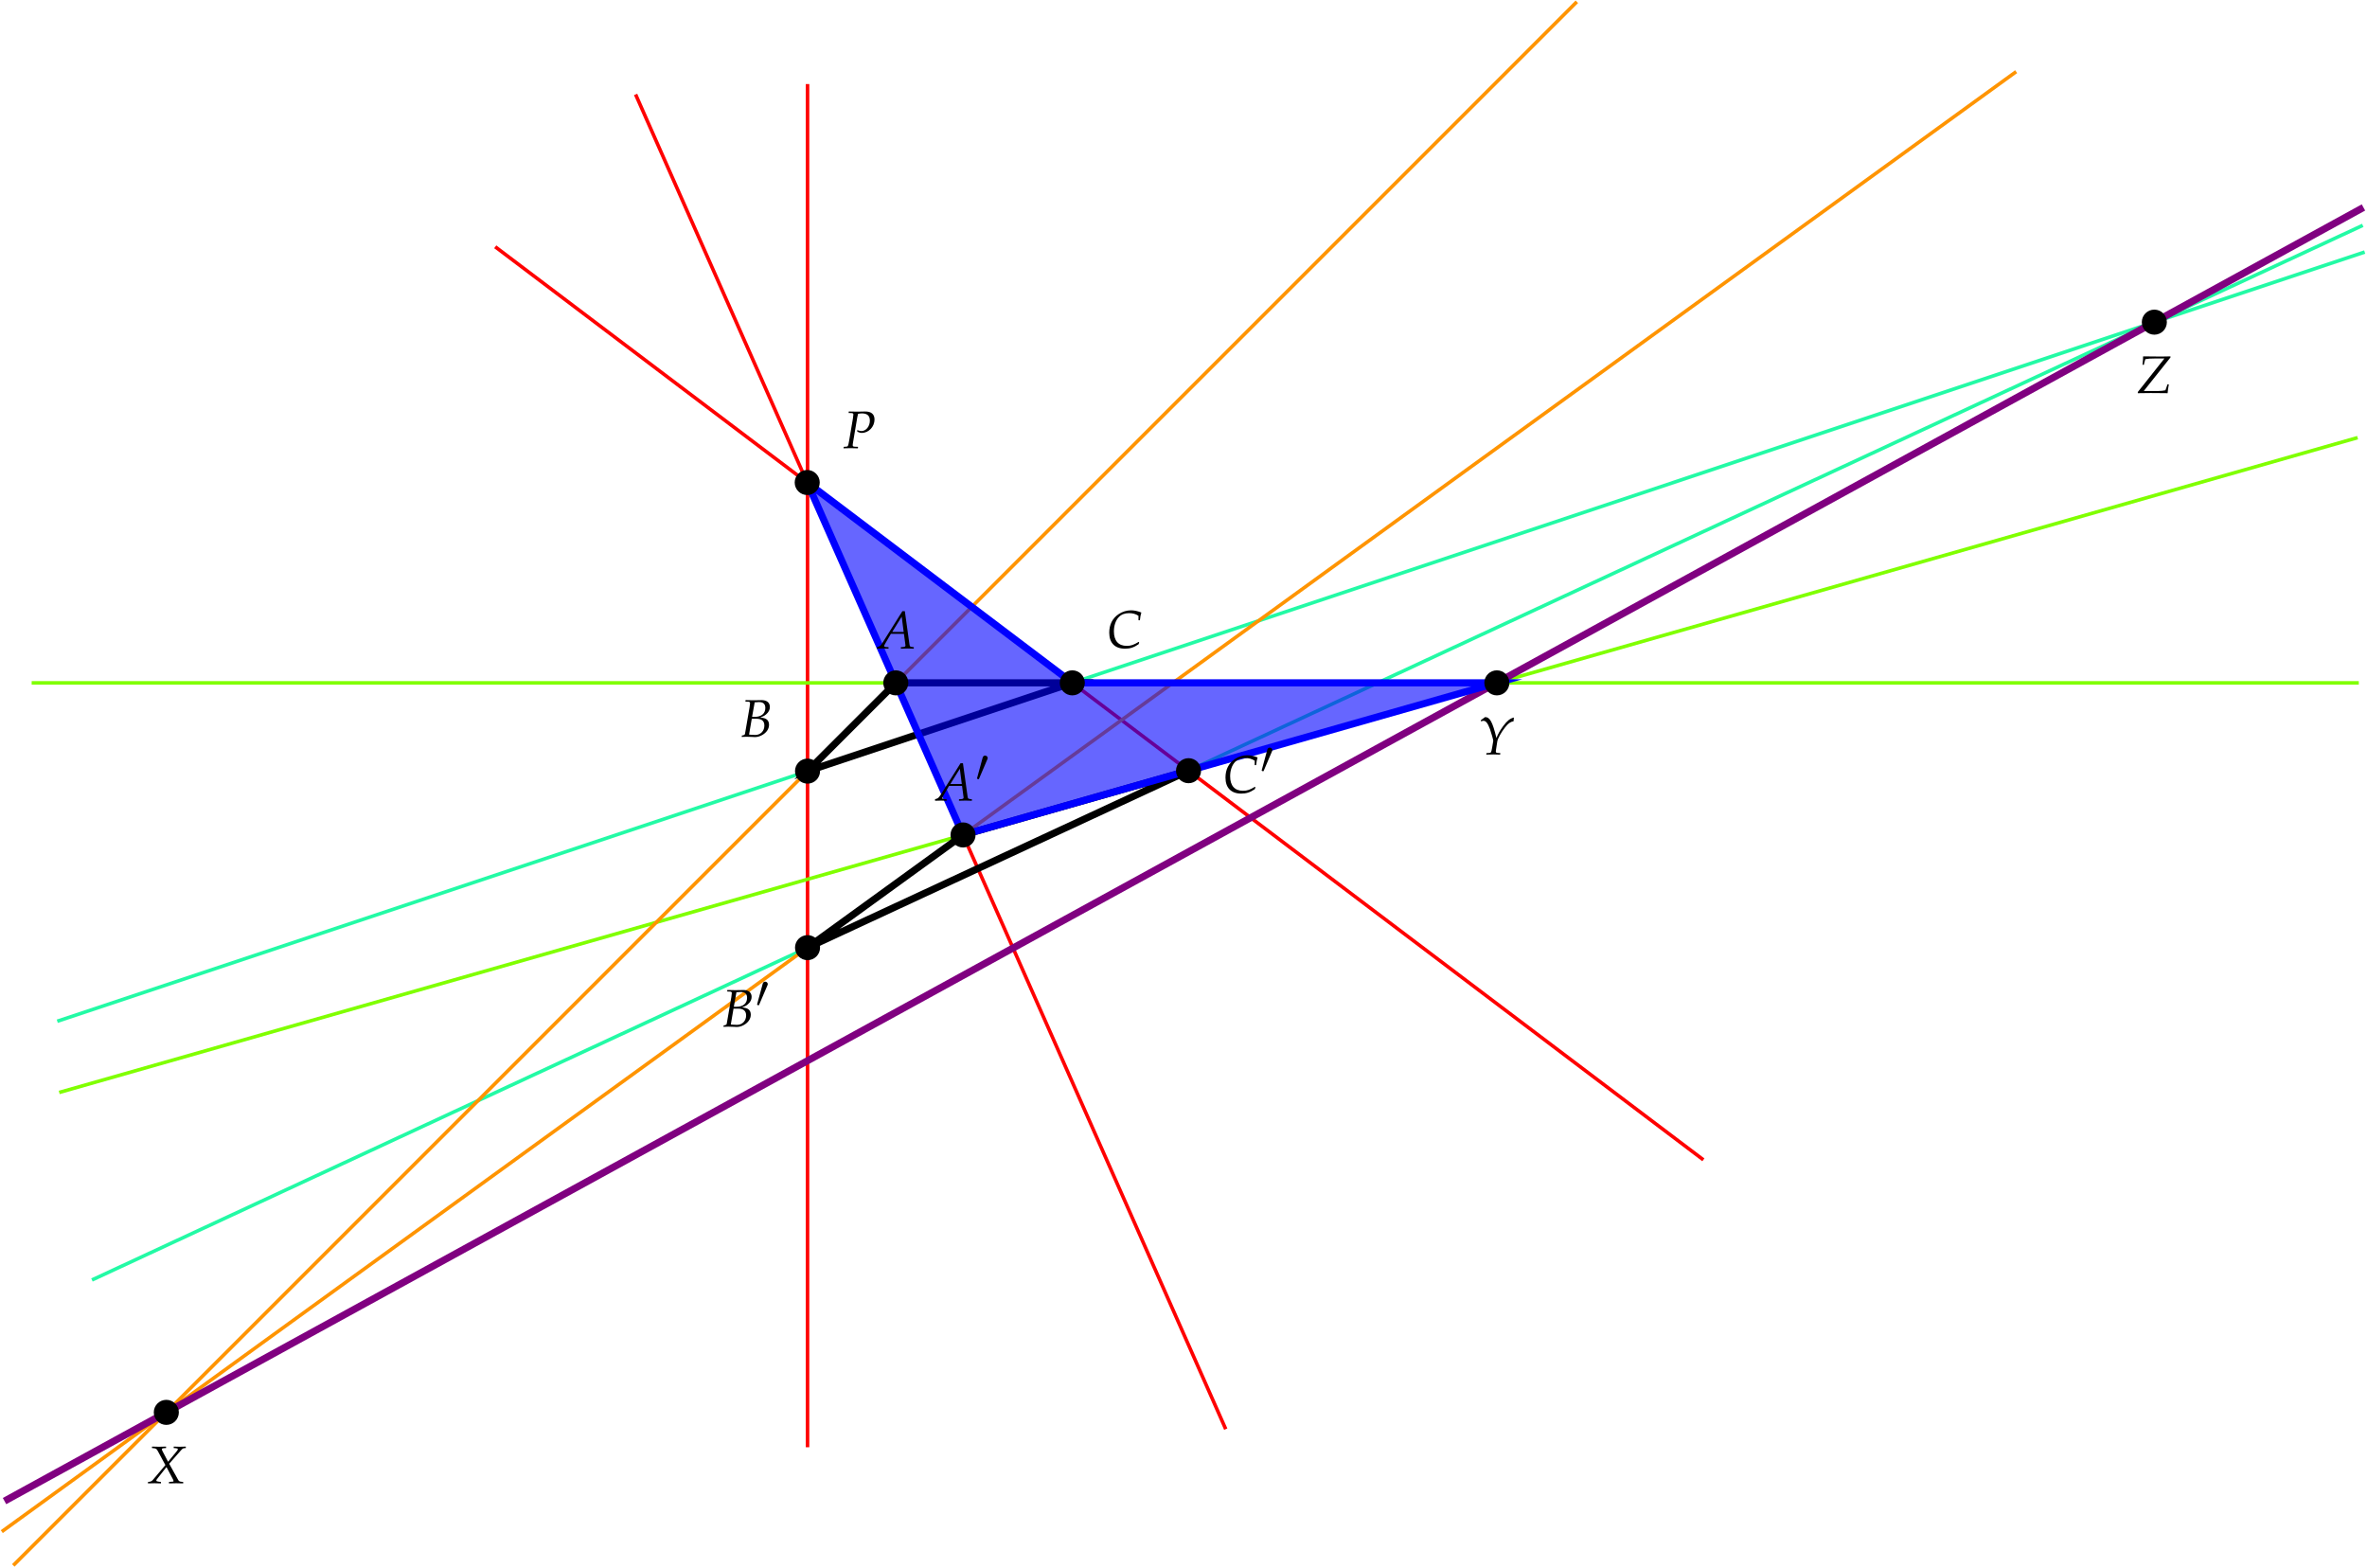
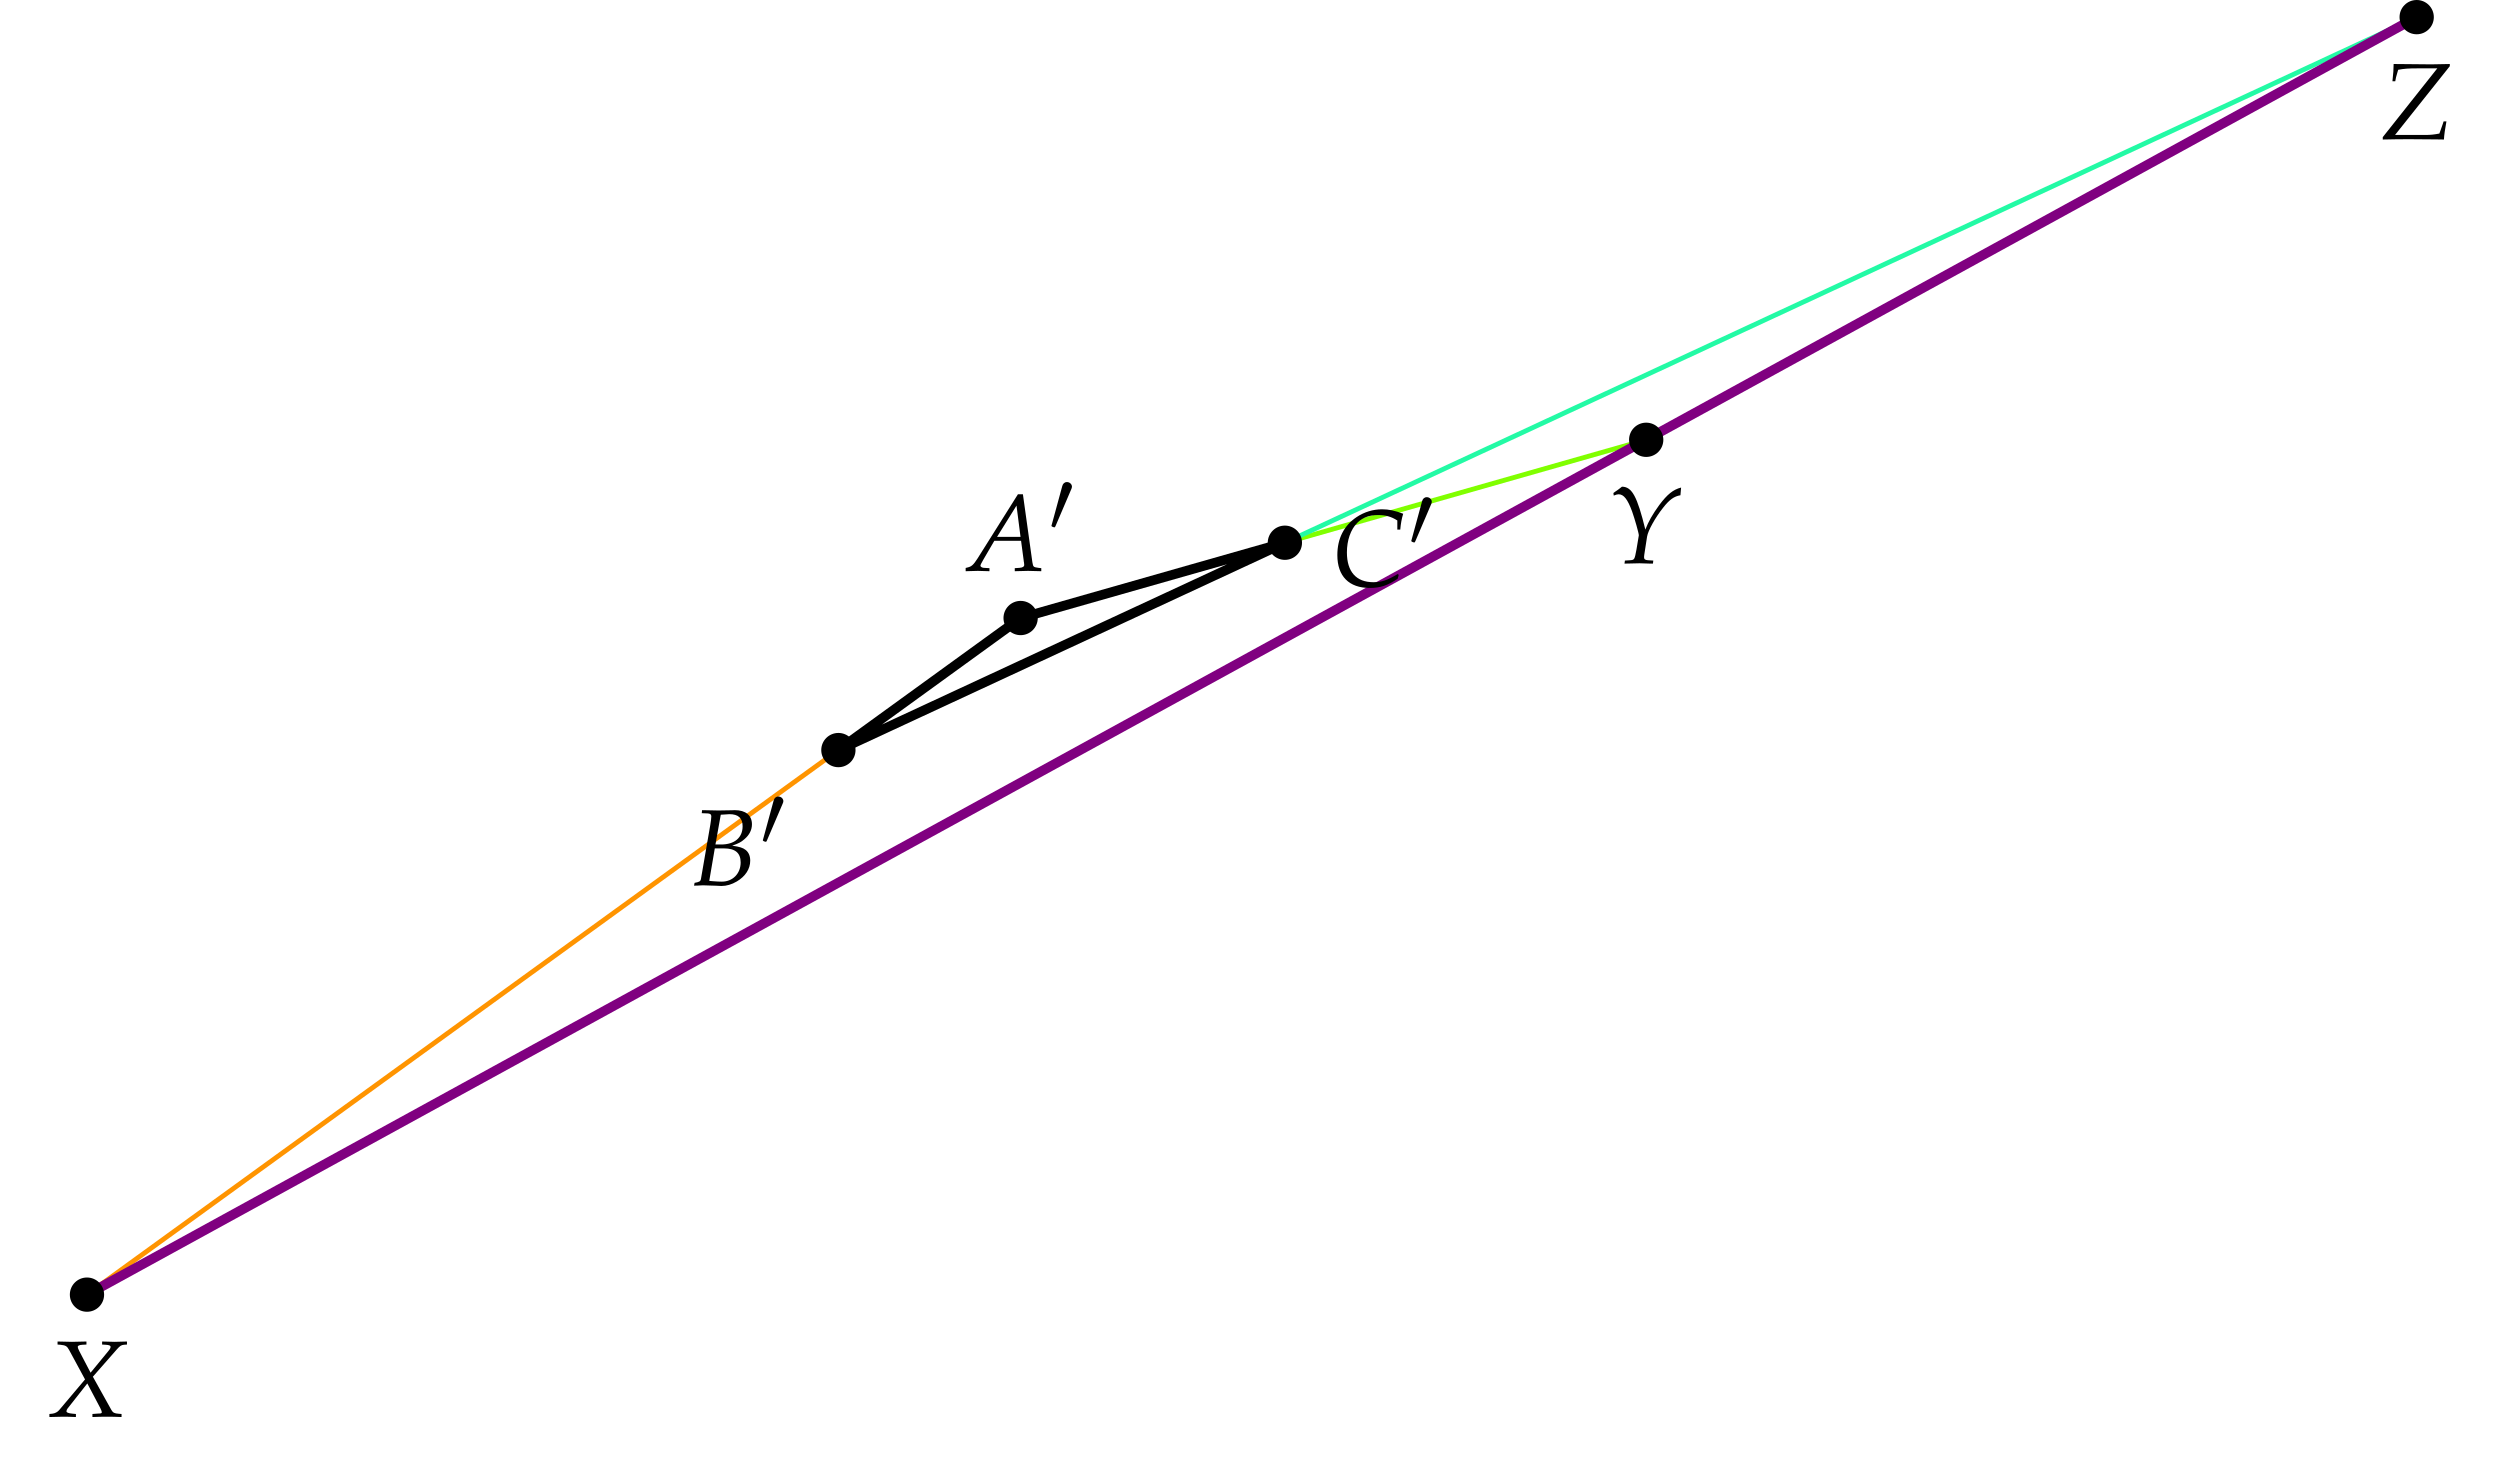
- <svg xmlns="http://www.w3.org/2000/svg" xmlns:xlink="http://www.w3.org/1999/xlink" version="1.1" width="372.591pt" height="246.677pt" viewBox="-.275 400.673 372.591 246.677">
+ <svg xmlns="http://www.w3.org/2000/svg" xmlns:xlink="http://www.w3.org/1999/xlink" version="1.1" width="287.752pt" height="168.211pt" viewBox="-.275 37.556 287.752 168.211">
  <defs>
    <path id="g1-65" d="M5.021-7.662L.967-1.217C.576-.609 .38-.435 .011-.348L-.206-.293V.033C.793 0 .793 0 1.011 0C1.217 0 1.239 0 2.174 .033V-.272L1.609-.304C1.435-.315 1.272-.413 1.272-.511C1.272-.598 1.348-.75 1.554-1.109L2.663-3.011H5.336L5.608-.967V-.935C5.608-.924 5.619-.891 5.63-.837C5.641-.75 5.652-.641 5.652-.598C5.652-.424 5.489-.326 5.184-.304L4.706-.272V.033C5.815 0 5.815 0 6.032 0S6.249 0 7.358 .033V-.272L7.075-.304C6.564-.38 6.554-.38 6.467-.869L5.521-7.662H5.021ZM4.88-6.532L5.282-3.402H2.934L4.88-6.532Z" />
    <path id="g1-66" d="M1.054-7.217L1.63-7.195C1.891-7.184 2.011-7.097 2.011-6.901C2.011-6.749 1.967-6.401 1.913-6.075L.967-.598C.924-.402 .793-.326 .337-.25L.283 .033L.685 .022C.978 0 1.141 0 1.272 0C1.391 0 1.674 .011 1.956 .022L2.358 .033L2.576 .043C2.782 .054 2.924 .065 3.011 .065C3.532 .065 4.054-.087 4.565-.391C5.423-.902 5.902-1.641 5.902-2.467C5.902-2.934 5.749-3.293 5.456-3.532C5.173-3.76 4.847-3.858 4.097-3.967C4.717-4.184 4.989-4.315 5.325-4.619C5.825-5.043 6.075-5.554 6.075-6.108C6.075-6.999 5.445-7.521 4.358-7.521C4.336-7.521 4.228-7.521 4.065-7.51L3.38-7.499C3.25-7.488 2.858-7.488 2.728-7.488C2.521-7.488 2.185-7.499 1.652-7.51L1.087-7.521L1.054-7.217ZM2.358-3.695H3.282C4.402-3.695 4.945-3.239 4.945-2.293C4.945-1.174 4.152-.37 3.065-.37C2.848-.37 2.532-.38 2.174-.413C2.108-.424 1.978-.435 1.804-.446L2.358-3.695ZM2.956-7.064C3.076-7.064 3.097-7.075 3.326-7.086C3.554-7.108 3.695-7.119 3.826-7.119C4.706-7.119 5.141-6.727 5.141-5.912C5.141-4.771 4.336-4.086 2.989-4.086H2.424L2.956-7.064Z" />
    <path id="g1-67" d="M6.488-5.641H6.782C6.836-6.26 6.923-6.727 7.075-7.227C6.249-7.543 5.63-7.673 4.956-7.673C4.065-7.673 3.174-7.401 2.413-6.891C1.141-6.032 .489-4.749 .489-3.087C.489-.978 1.652 .196 3.728 .196C4.771 .196 5.543-.054 6.521-.728L6.63-1.119L6.521-1.196C5.499-.576 4.934-.38 4.086-.38C2.38-.38 1.445-1.424 1.445-3.358C1.445-4.565 1.815-5.641 2.478-6.315C2.989-6.836 3.684-7.097 4.543-7.097C5.315-7.097 5.88-6.945 6.488-6.554V-5.641Z" />
-     <path id="g1-80" d="M1.141-7.217L1.739-7.195C2-7.184 2.119-7.097 2.119-6.901C2.119-6.749 2.076-6.412 2.022-6.075L1.217-1.359C1.032-.37 1.022-.337 .587-.304L.141-.272L.098 .033L.554 .022C1 .011 1.337 0 1.532 0C1.717 0 2.032 .011 2.467 .022L3.043 .033L3.076-.272L2.369-.304C2.087-.315 1.978-.402 1.978-.63C1.978-.728 1.989-.804 2.022-1.011L2.913-6.304C2.913-6.315 2.956-6.532 3.011-6.738C3.021-6.793 3.054-6.901 3.087-7.043C3.478-7.108 3.652-7.13 3.858-7.13C4.967-7.13 5.499-6.651 5.499-5.641C5.499-4.467 4.717-3.51 3.76-3.51C3.521-3.51 3.304-3.565 2.902-3.717L2.924-3.38C3.326-3.184 3.543-3.13 3.858-3.13C5.26-3.13 6.456-4.402 6.456-5.88C6.456-6.977 5.771-7.553 4.478-7.521L2.978-7.488L1.75-7.51L1.174-7.521L1.141-7.217Z" />
    <path id="g1-88" d="M4.521-.272V.033C5.043 .011 5.532 0 5.988 0C6.423 0 6.912 .011 7.434 .033V-.272L7.162-.293C6.717-.326 6.575-.402 6.423-.663L4.565-4L6.967-6.738C7.293-7.097 7.39-7.162 7.673-7.195L7.977-7.217V-7.521L6.738-7.488C6.608-7.488 6.456-7.488 5.489-7.521V-7.217L5.847-7.195C6.195-7.173 6.336-7.119 6.336-6.988C6.336-6.869 6.282-6.771 6.086-6.532L4.336-4.402L3.206-6.564C3.108-6.76 3.054-6.891 3.054-6.977C3.054-7.108 3.195-7.173 3.521-7.195L3.923-7.217V-7.521L3.424-7.51C2.978-7.499 2.652-7.488 2.478-7.488C2.293-7.488 1.967-7.499 1.522-7.51L1.032-7.521V-7.217L1.315-7.195C1.848-7.14 1.978-7.064 2.195-6.662L3.782-3.728L1.196-.663C1.032-.467 .783-.337 .522-.304L.217-.272V.033C.75 .011 1.196 0 1.576 0C1.967 0 2.402 .011 2.869 .033V-.272L2.521-.304C2.108-.348 1.924-.413 1.924-.543C1.924-.63 1.967-.728 2.032-.815L4.01-3.326L5.304-.869C5.402-.674 5.456-.533 5.456-.435C5.456-.348 5.38-.315 5.108-.315L4.934-.304L4.521-.272Z" />
    <path id="g1-89" d="M.565-7.032L.598-6.771C.848-6.869 .967-6.901 1.087-6.901C1.598-6.901 1.989-6.401 2.435-5.184C2.695-4.456 3.119-2.967 3.108-2.793C3.108-2.793 3.108-2.761 3.097-2.728L2.869-1.359C2.684-.37 2.674-.337 2.239-.304L1.717-.272L1.674 .033L2.25 .022C2.761 .011 3.011 0 3.184 0L4.239 .033H4.521L4.554-.272L4.021-.304C3.728-.326 3.63-.402 3.63-.619C3.63-.685 3.641-.793 3.652-.848L3.934-2.674C4.032-3.271 4.739-4.554 5.543-5.565C6.173-6.369 6.63-6.695 7.271-6.804L7.336-7.575C6.543-7.369 5.967-6.912 5.152-5.825C4.489-4.912 4.065-4.173 3.76-3.369C2.945-6.695 2.424-7.651 1.424-7.662L1.38-7.63C1.348-7.597 1.315-7.575 1.282-7.553C1.163-7.456 .935-7.282 .728-7.151L.565-7.032Z" />
    <path id="g1-90" d="M.217 .033C1.261 .011 1.891 0 2.837 0C3.684 0 4.956 .011 5.619 .022L6.336 .033C6.358-.413 6.445-1.032 6.586-1.782H6.304L6.228-1.543C6.151-1.326 6.054-1.043 5.967-.804L5.88-.565C5.391-.467 4.978-.424 4.499-.424H1.445L6.923-7.304V-7.521L5.162-7.488H4.88L2.587-7.51L1.304-7.521C1.304-7.01 1.272-6.586 1.185-5.793H1.467C1.5-6.032 1.565-6.304 1.695-6.727L1.761-6.945C2.369-7.054 2.782-7.086 3.717-7.086H5.673L.217-.206V.033Z" />
-     <path id="g7-48" d="M1.308-2.456C1.334-2.518 1.355-2.565 1.355-2.617C1.355-2.767 1.22-2.891 1.06-2.891C.915-2.891 .822-2.792 .786-2.658L.171-.398C.171-.388 .15-.331 .15-.326C.15-.269 .284-.233 .326-.233C.357-.233 .362-.248 .393-.315L1.308-2.456Z" />
-     <use id="g23-65" xlink:href="#g1-65" transform="scale(.547945)" />
-     <use id="g23-66" xlink:href="#g1-66" transform="scale(.547945)" />
-     <use id="g23-67" xlink:href="#g1-67" transform="scale(.547945)" />
-     <use id="g23-80" xlink:href="#g1-80" transform="scale(.547945)" />
-     <use id="g23-88" xlink:href="#g1-88" transform="scale(.547945)" />
-     <use id="g23-89" xlink:href="#g1-89" transform="scale(.547945)" />
-     <use id="g23-90" xlink:href="#g1-90" transform="scale(.547945)" />
+     <path id="g8-48" d="M1.308-2.456C1.334-2.518 1.355-2.565 1.355-2.617C1.355-2.767 1.22-2.891 1.06-2.891C.915-2.891 .822-2.792 .786-2.658L.171-.398C.171-.388 .15-.331 .15-.326C.15-.269 .284-.233 .326-.233C.357-.233 .362-.248 .393-.315L1.308-2.456Z" />
+     <use id="g12-48" xlink:href="#g8-48" transform="scale(1.4)" />
+     <use id="g19-65" xlink:href="#g1-65" transform="scale(.821918)" />
+     <use id="g19-66" xlink:href="#g1-66" transform="scale(.821918)" />
+     <use id="g19-67" xlink:href="#g1-67" transform="scale(.821918)" />
+     <use id="g19-88" xlink:href="#g1-88" transform="scale(.821918)" />
+     <use id="g19-89" xlink:href="#g1-89" transform="scale(.821918)" />
+     <use id="g19-90" xlink:href="#g1-90" transform="scale(.821918)" />
  </defs>
  <g id="page1" transform="matrix(1.4 0 0 1.4 0 0)">
-     <g stroke-miterlimit="10" transform="translate(90.59943,392.7375)scale(0.996264,-0.996264)">
+     <g stroke-miterlimit="10" transform="translate(68.73194,88.49325)scale(0.996264,-0.996264)">
      <g fill="#000" stroke="#000">
        <g stroke-width="0.4">
-           <g fill="#f00" stroke="#f00">
-             <path d="M-35.247 79.092L101.103-23.945" fill="none" />
-           </g>
-           <g fill="#f00" stroke="#f00">
-             <path d="M-19.405 96.286L47.198-54.337" fill="none" />
-           </g>
-           <g fill="#f00" stroke="#f00">
-             <path d="M0 97.456V-56.381" fill="none" />
-           </g>
          <g fill="#80ff00" stroke="#80ff00">
-             <path d="M-87.562 29.878H175.074" fill="none" />
-           </g>
-           <g fill="#80ff00" stroke="#80ff00">
-             <path d="M-84.455-16.342L174.937 57.554" fill="none" />
+             <path d="M15.039 10.898L66.662 25.605" fill="none" />
          </g>
          <g fill="#23faa5" stroke="#23faa5">
-             <path d="M-84.674-8.306L175.737 78.499" fill="none" />
-           </g>
-           <g fill="#23faa5" stroke="#23faa5">
-             <path d="M-80.76-37.504L175.52 81.511" fill="none" />
+             <path d="M0 0L130.245 60.485" fill="none" />
          </g>
          <g fill="#ff9400" stroke="#ff9400">
-             <path d="M-90.936-65.904L136.403 98.854" fill="none" />
-           </g>
-           <g fill="#ff9400" stroke="#ff9400">
-             <path d="M-89.636-69.716L86.823 106.742" fill="none" />
+             <path d="M-62.009-44.939L15.039 10.898" fill="none" />
          </g>
          <g stroke-width="0.8">
            <g fill="#800080" stroke="#800080">
-               <path d="M-90.627-62.456L175.598 83.53" fill="none" />
+               <path d="M-62.009-44.939L130.245 60.485" fill="none" />
            </g>
          </g>
          <g stroke-width="0.8">
-             <path d="M9.961 29.882L0 19.921L29.882 29.882H9.961" fill="none" />
+             <path d="M15.039 10.898L0 0L36.846 17.111L15.039 10.898" fill="none" />
          </g>
-           <g stroke-width="0.8">
-             <path d="M17.55 12.718L0 0L43 19.969L17.55 12.718" fill="none" />
-           </g>
-           <g stroke-width="0.8">
-             <g fill="#00f" stroke="#00f">
-               <path d="M-.036 52.49L17.55 12.718L43 19.969L77.796 29.882H29.882L-.036 52.49" fill="none" />
-             </g>
-           </g>
-           <g fill="#00f" stroke="#00f">
-             <g stroke-opacity="0.6">
-               <g fill-opacity="0.6">
-                 <path d="M-.036 52.49L17.55 12.718L43 19.969L77.796 29.882H29.882" stroke="none" />
-               </g>
-             </g>
-           </g>
-           <path d="M11.375 29.882C11.375 30.663 10.742 31.296 9.961 31.296S8.546 30.663 8.546 29.882C8.546 29.101 9.179 28.467 9.961 28.467S11.375 29.101 11.375 29.882ZM9.961 29.882" stroke="none" />
-           <g transform="translate(9.96051,29.88159)">
-             <g stroke="none" transform="scale(-1.00375,1.00375)translate(90.59943,392.7375)scale(-1,-1)">
-               <g fill="#000">
-                 <g stroke="none" />
-               </g>
-             </g>
-           </g>
-           <path d="M1.414 19.921C1.414 20.702 .781 21.335 0 21.335S-1.414 20.702-1.414 19.921S-.781 18.507 0 18.507S1.414 19.14 1.414 19.921ZM0 19.921" stroke="none" />
-           <g transform="translate(0.0,19.92105)">
-             <g stroke="none" transform="scale(-1.00375,1.00375)translate(90.59943,392.7375)scale(-1,-1)">
-               <g fill="#000">
-                 <g stroke="none" />
-               </g>
-             </g>
-           </g>
-           <path d="M31.296 29.882C31.296 30.663 30.663 31.296 29.882 31.296C29.101 31.296 28.467 30.663 28.467 29.882C28.467 29.101 29.101 28.467 29.882 28.467C30.663 28.467 31.296 29.101 31.296 29.882ZM29.882 29.882" stroke="none" />
-           <g transform="translate(29.88159,29.88159)">
-             <g stroke="none" transform="scale(-1.00375,1.00375)translate(90.59943,392.7375)scale(-1,-1)">
-               <g fill="#000">
-                 <g stroke="none" />
-               </g>
-             </g>
-           </g>
-           <path d="M18.965 12.718C18.965 13.499 18.332 14.132 17.55 14.132C16.769 14.132 16.136 13.499 16.136 12.718C16.136 11.937 16.769 11.303 17.55 11.303C18.332 11.303 18.965 11.937 18.965 12.718ZM17.55 12.718" stroke="none" />
-           <g transform="translate(17.55045,12.7176)">
-             <g stroke="none" transform="scale(-1.00375,1.00375)translate(90.59943,392.7375)scale(-1,-1)">
+           <path d="M16.453 10.898C16.453 11.679 15.82 12.312 15.039 12.312S13.624 11.679 13.624 10.898C13.624 10.116 14.258 9.483 15.039 9.483S16.453 10.116 16.453 10.898ZM15.039 10.898" stroke="none" />
+           <g transform="translate(15.0388,10.89758)">
+             <g stroke="none" transform="scale(-1.00375,1.00375)translate(68.73194,88.49325)scale(-1,-1)">
              <g fill="#000">
                <g stroke="none" />
              </g>
            </g>
          </g>
          <path d="M1.414 0C1.414 .781 .781 1.414 0 1.414S-1.414 .781-1.414 0S-.781-1.414 0-1.414S1.414-.781 1.414 0ZM0 0" stroke="none" />
-           <g stroke="none" transform="scale(-1.00375,1.00375)translate(90.59943,392.7375)scale(-1,-1)">
+           <g stroke="none" transform="scale(-1.00375,1.00375)translate(68.73194,88.49325)scale(-1,-1)">
            <g fill="#000">
              <g stroke="none" />
            </g>
          </g>
-           <path d="M44.414 19.969C44.414 20.75 43.781 21.383 43 21.383S41.585 20.75 41.585 19.969C41.585 19.188 42.219 18.555 43 18.555S44.414 19.188 44.414 19.969ZM43 19.969" stroke="none" />
-           <g transform="translate(42.99965,19.96889)">
-             <g stroke="none" transform="scale(-1.00375,1.00375)translate(90.59943,392.7375)scale(-1,-1)">
+           <path d="M38.26 17.111C38.26 17.892 37.627 18.525 36.846 18.525C36.065 18.525 35.432 17.892 35.432 17.111C35.432 16.33 36.065 15.697 36.846 15.697C37.627 15.697 38.26 16.33 38.26 17.111ZM36.846 17.111" stroke="none" />
+           <g transform="translate(36.846,17.11115)">
+             <g stroke="none" transform="scale(-1.00375,1.00375)translate(68.73194,88.49325)scale(-1,-1)">
              <g fill="#000">
                <g stroke="none" />
              </g>
            </g>
          </g>
-           <path d="M-70.951-52.444C-70.951-51.663-71.584-51.03-72.365-51.03S-73.78-51.663-73.78-52.444C-73.78-53.225-73.146-53.859-72.365-53.859S-70.951-53.225-70.951-52.444ZM-72.365-52.444" stroke="none" />
-           <g transform="translate(-72.3653,-52.44421)">
-             <g stroke="none" transform="scale(-1.00375,1.00375)translate(90.59943,392.7375)scale(-1,-1)">
+           <path d="M-60.595-44.939C-60.595-44.158-61.228-43.525-62.009-43.525S-63.423-44.158-63.423-44.939S-62.79-46.353-62.009-46.353S-60.595-45.72-60.595-44.939ZM-62.009-44.939" stroke="none" />
+           <g transform="translate(-62.00914,-44.93895)">
+             <g stroke="none" transform="scale(-1.00375,1.00375)translate(68.73194,88.49325)scale(-1,-1)">
              <g fill="#000">
                <g stroke="none" />
              </g>
            </g>
          </g>
-           <path d="M79.21 29.882C79.21 30.663 78.577 31.296 77.796 31.296C77.015 31.296 76.381 30.663 76.381 29.882C76.381 29.101 77.015 28.467 77.796 28.467C78.577 28.467 79.21 29.101 79.21 29.882ZM77.796 29.882" stroke="none" />
-           <g transform="translate(77.79578,29.88159)">
-             <g stroke="none" transform="scale(-1.00375,1.00375)translate(90.59943,392.7375)scale(-1,-1)">
+           <path d="M68.077 25.605C68.077 26.386 67.444 27.02 66.662 27.02C65.881 27.02 65.248 26.386 65.248 25.605C65.248 24.824 65.881 24.191 66.662 24.191C67.444 24.191 68.077 24.824 68.077 25.605ZM66.662 25.605" stroke="none" />
+           <g transform="translate(66.66248,25.60526)">
+             <g stroke="none" transform="scale(-1.00375,1.00375)translate(68.73194,88.49325)scale(-1,-1)">
              <g fill="#000">
                <g stroke="none" />
              </g>
            </g>
          </g>
-           <path d="M153.412 70.586C153.412 71.367 152.779 72.001 151.998 72.001S150.583 71.367 150.583 70.586C150.583 69.805 151.217 69.172 151.998 69.172S153.412 69.805 153.412 70.586ZM151.998 70.586" stroke="none" />
-           <g transform="translate(151.9978,70.58633)">
-             <g stroke="none" transform="scale(-1.00375,1.00375)translate(90.59943,392.7375)scale(-1,-1)">
+           <path d="M131.66 60.485C131.66 61.266 131.027 61.899 130.245 61.899S128.831 61.266 128.831 60.485C128.831 59.704 129.464 59.07 130.245 59.07S131.66 59.704 131.66 60.485ZM130.245 60.485" stroke="none" />
+           <g transform="translate(130.2455,60.48476)">
+             <g stroke="none" transform="scale(-1.00375,1.00375)translate(68.73194,88.49325)scale(-1,-1)">
              <g fill="#000">
                <g stroke="none" />
              </g>
            </g>
          </g>
-           <path d="M1.378 52.49C1.378 53.271 .745 53.904-.036 53.904S-1.45 53.271-1.45 52.49S-.817 51.076-.036 51.076S1.378 51.709 1.378 52.49ZM-.036 52.49" stroke="none" />
-           <g transform="translate(-0.03586,52.49002)">
-             <g stroke="none" transform="scale(-1.00375,1.00375)translate(90.59943,392.7375)scale(-1,-1)">
-               <g fill="#000">
-                 <g stroke="none" />
-               </g>
-             </g>
-           </g>
-           <g transform="translate(7.56952,33.75816)">
-             <g stroke="none" transform="scale(-1.00375,1.00375)translate(90.59943,392.7375)scale(-1,-1)">
+           <g transform="translate(10.11032,14.78764)">
+             <g stroke="none" transform="scale(-1.00375,1.00375)translate(68.73194,88.49325)scale(-1,-1)">
              <g fill="#000">
                <g stroke="none">
-                   <use x="90.973" y="392.737" xlink:href="#g23-65" />
+                   <use x="69.292" y="88.493" xlink:href="#g19-65" />
+                   <use x="75.965" y="85.238" xlink:href="#g12-48" />
                </g>
              </g>
            </g>
          </g>
-           <g transform="translate(-7.78557,23.79762)">
-             <g stroke="none" transform="scale(-1.00375,1.00375)translate(90.59943,392.7375)scale(-1,-1)">
+           <g transform="translate(-12.43755,-11.16258)">
+             <g stroke="none" transform="scale(-1.00375,1.00375)translate(68.73194,88.49325)scale(-1,-1)">
              <g fill="#000">
                <g stroke="none">
-                   <use x="90.794" y="392.737" xlink:href="#g23-66" />
+                   <use x="69.023" y="88.493" xlink:href="#g19-66" />
+                   <use x="74.701" y="85.238" xlink:href="#g12-48" />
                </g>
              </g>
            </g>
          </g>
-           <g transform="translate(33.73119,33.84517)">
-             <g stroke="none" transform="scale(-1.00375,1.00375)translate(90.59943,392.7375)scale(-1,-1)">
+           <g transform="translate(40.69559,13.54015)">
+             <g stroke="none" transform="scale(-1.00375,1.00375)translate(68.73194,88.49325)scale(-1,-1)">
              <g fill="#000">
                <g stroke="none">
-                   <use x="90.65" y="392.737" xlink:href="#g23-67" />
+                   <use x="68.808" y="88.493" xlink:href="#g19-67" />
+                   <use x="75.078" y="85.238" xlink:href="#g12-48" />
                </g>
              </g>
            </g>
          </g>
-           <g transform="translate(14.12946,16.59418)">
-             <g stroke="none" transform="scale(-1.00375,1.00375)translate(90.59943,392.7375)scale(-1,-1)">
+           <g transform="translate(-65.53712,-55.01204)">
+             <g stroke="none" transform="scale(-1.00375,1.00375)translate(68.73194,88.49325)scale(-1,-1)">
              <g fill="#000">
                <g stroke="none">
-                   <use x="90.973" y="392.737" xlink:href="#g23-65" />
-                   <use x="95.426" y="390.568" xlink:href="#g7-48" />
+                   <use x="68.979" y="88.493" xlink:href="#g19-88" />
                </g>
              </g>
            </g>
          </g>
-           <g transform="translate(-9.84557,-8.91759)">
-             <g stroke="none" transform="scale(-1.00375,1.00375)translate(90.59943,392.7375)scale(-1,-1)">
+           <g transform="translate(63.5575,15.41518)">
+             <g stroke="none" transform="scale(-1.00375,1.00375)translate(68.73194,88.49325)scale(-1,-1)">
              <g fill="#000">
                <g stroke="none">
-                   <use x="90.794" y="392.737" xlink:href="#g23-66" />
-                   <use x="94.583" y="390.568" xlink:href="#g7-48" />
+                   <use x="68.665" y="88.493" xlink:href="#g19-89" />
                </g>
              </g>
            </g>
          </g>
-           <g transform="translate(46.84924,17.49188)">
-             <g stroke="none" transform="scale(-1.00375,1.00375)translate(90.59943,392.7375)scale(-1,-1)">
+           <g transform="translate(127.0191,50.41167)">
+             <g stroke="none" transform="scale(-1.00375,1.00375)translate(68.73194,88.49325)scale(-1,-1)">
              <g fill="#000">
                <g stroke="none">
-                   <use x="90.65" y="392.737" xlink:href="#g23-67" />
-                   <use x="94.834" y="390.568" xlink:href="#g7-48" />
-                 </g>
-               </g>
-             </g>
-           </g>
-           <g transform="translate(3.81374,56.3666)">
-             <g stroke="none" transform="scale(-1.00375,1.00375)translate(90.59943,392.7375)scale(-1,-1)">
-               <g fill="#000">
-                 <g stroke="none">
-                   <use x="90.794" y="392.737" xlink:href="#g23-80" />
-                 </g>
-               </g>
-             </g>
-           </g>
-           <g transform="translate(-74.71729,-60.4428)">
-             <g stroke="none" transform="scale(-1.00375,1.00375)translate(90.59943,392.7375)scale(-1,-1)">
-               <g fill="#000">
-                 <g stroke="none">
-                   <use x="90.764" y="392.737" xlink:href="#g23-88" />
-                 </g>
-               </g>
-             </g>
-           </g>
-           <g transform="translate(75.72578,21.80501)">
-             <g stroke="none" transform="scale(-1.00375,1.00375)translate(90.59943,392.7375)scale(-1,-1)">
-               <g fill="#000">
-                 <g stroke="none">
-                   <use x="90.555" y="392.737" xlink:href="#g23-89" />
-                 </g>
-               </g>
-             </g>
-           </g>
-           <g transform="translate(149.8468,62.58775)">
-             <g stroke="none" transform="scale(-1.00375,1.00375)translate(90.59943,392.7375)scale(-1,-1)">
-               <g fill="#000">
-                 <g stroke="none">
-                   <use x="90.764" y="392.737" xlink:href="#g23-90" />
+                   <use x="68.979" y="88.493" xlink:href="#g19-90" />
                </g>
              </g>
            </g>
          </g>
        </g>
      </g>
    </g>
  </g>
</svg>
